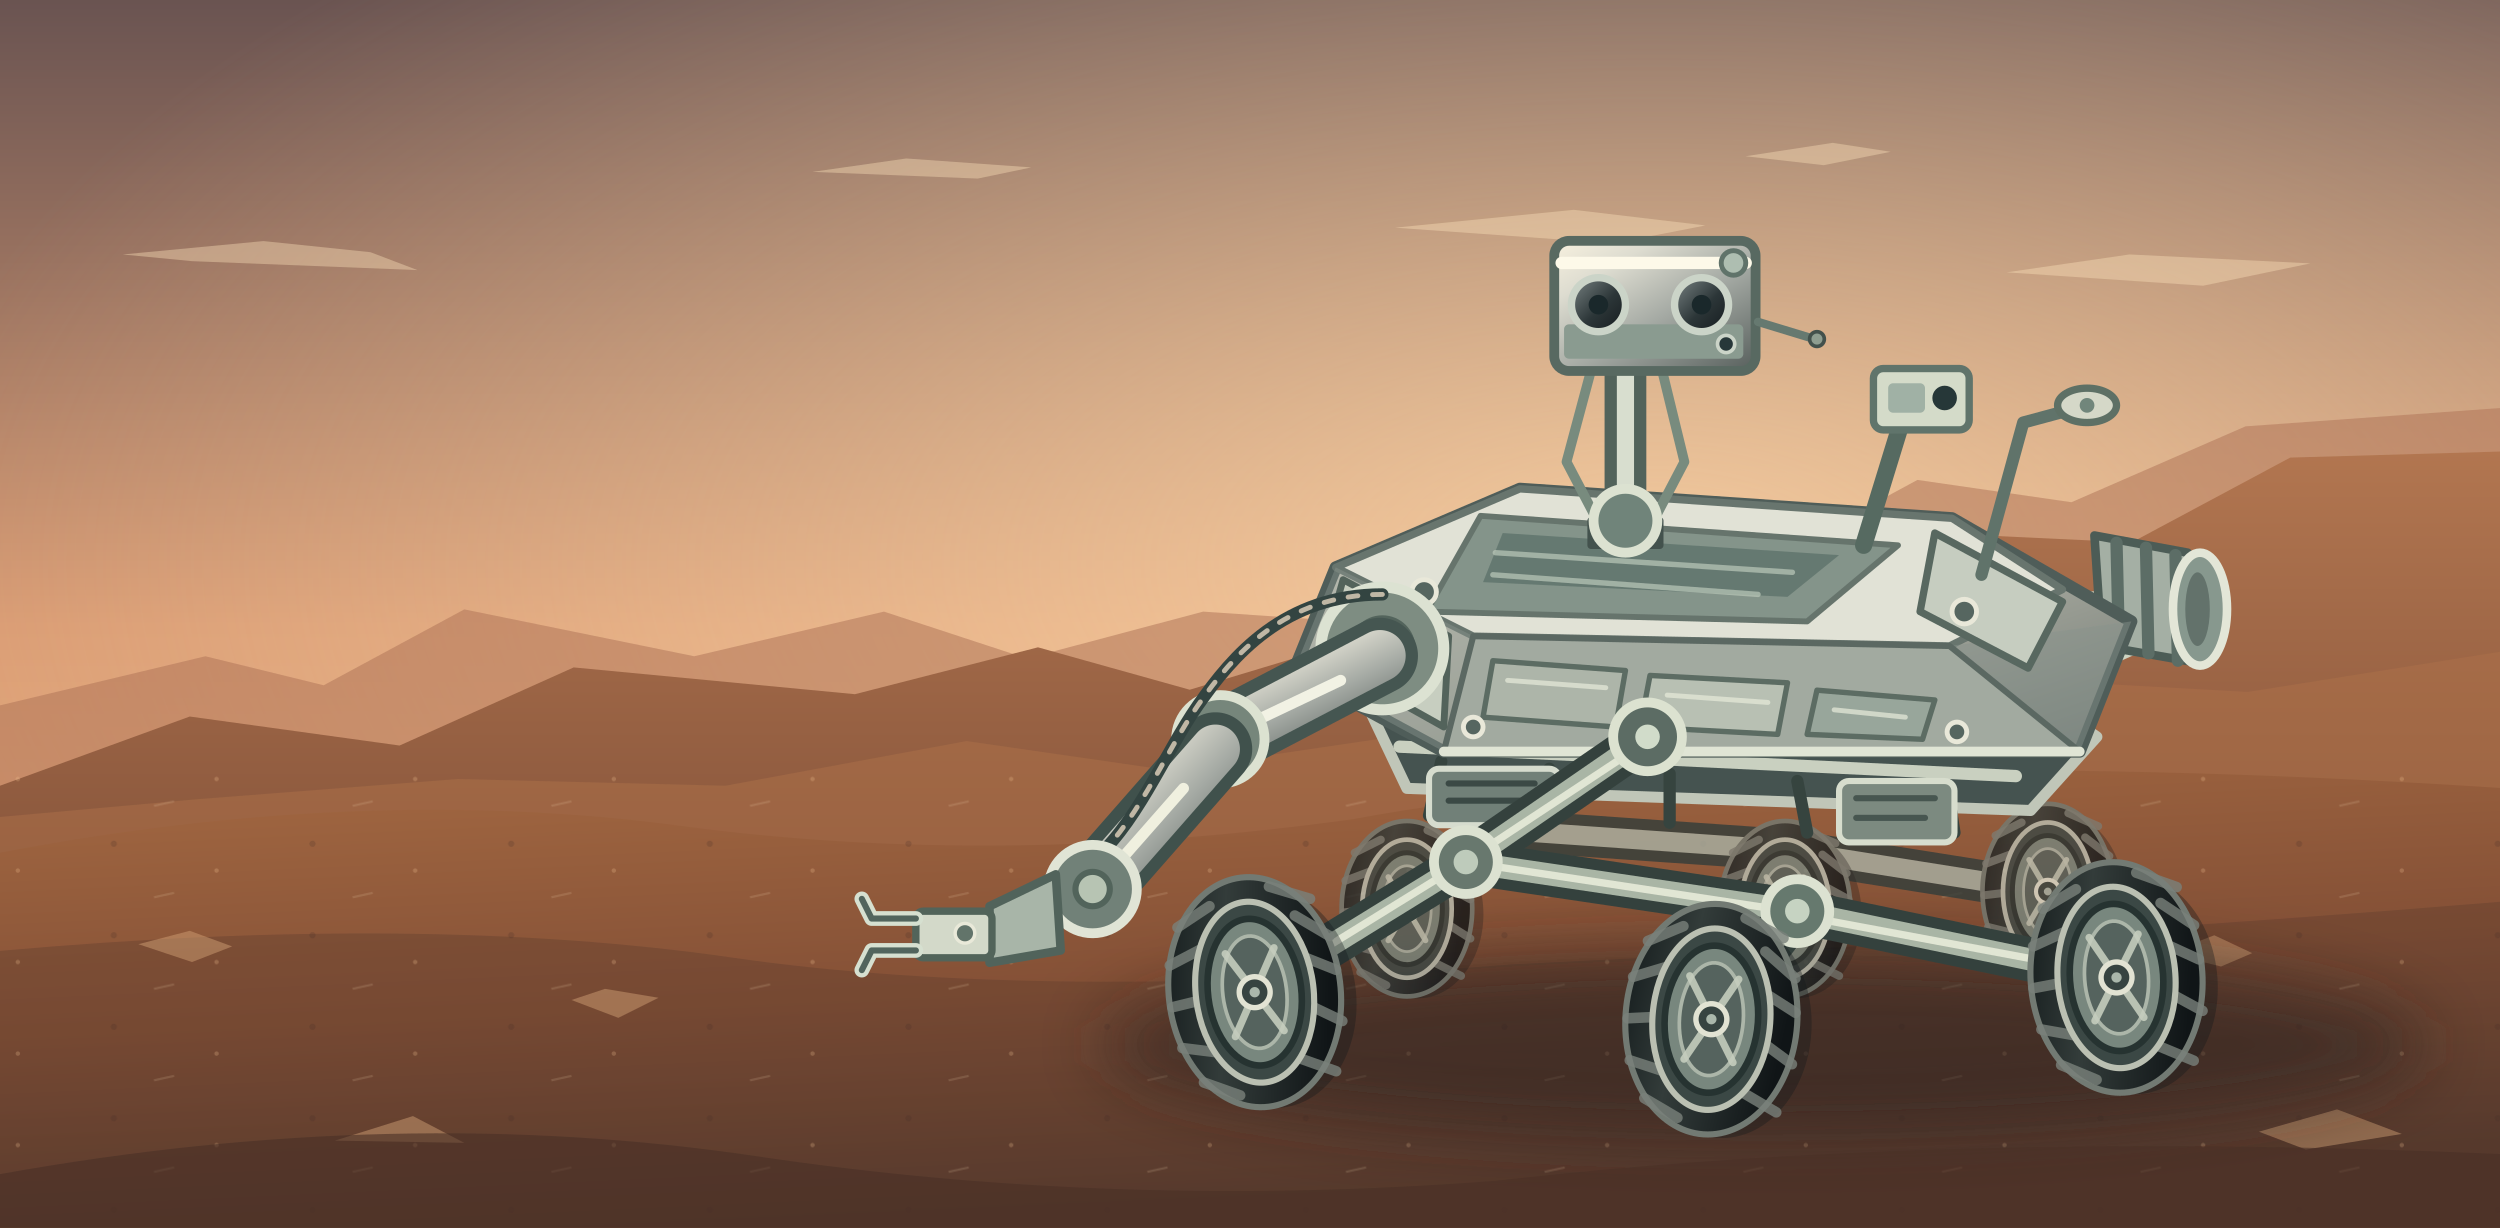
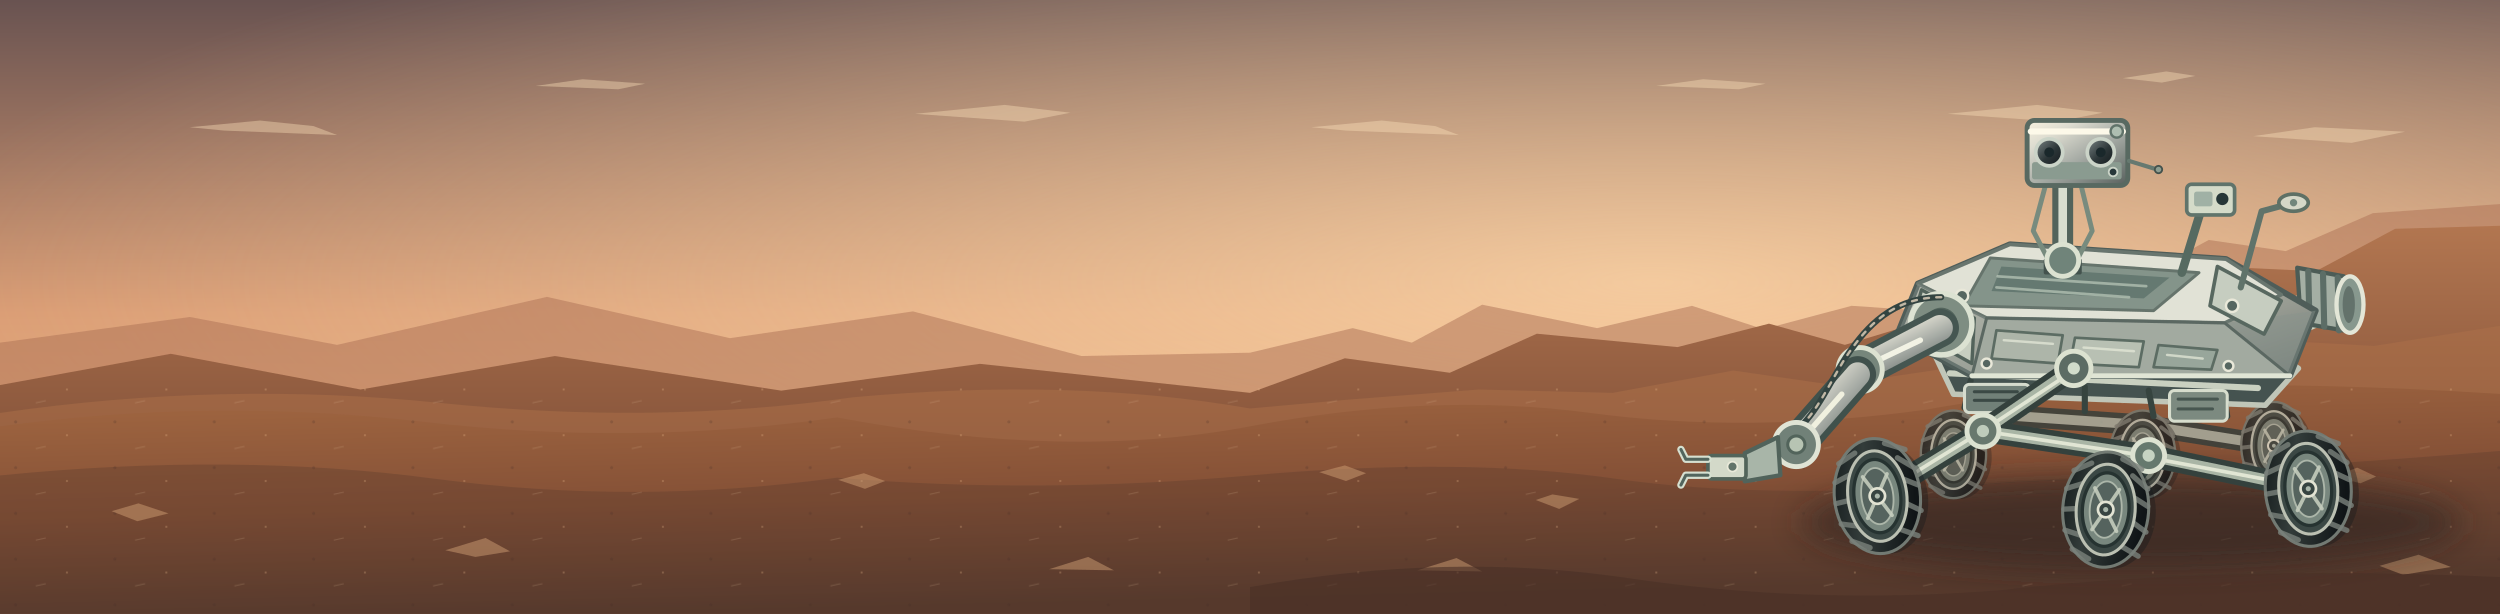
- <svg xmlns="http://www.w3.org/2000/svg" viewBox="0 0 1120 550" role="img" aria-labelledby="title description">
+ <svg xmlns="http://www.w3.org/2000/svg" viewBox="-1120 0 2240 550" role="img" aria-labelledby="title description">
  <defs>
    <linearGradient id="sky" x1="0" y1="0" x2="0" y2="1">
      <stop offset="0" stop-color="#695351" />
      <stop offset=".51" stop-color="#d99b73" />
      <stop offset="1" stop-color="#f4c18c" />
    </linearGradient>
    <radialGradient id="haze" cx=".66" cy=".46" r=".7">
      <stop stop-color="#ffdbad" stop-opacity=".76" />
      <stop offset="1" stop-color="#ffdbad" stop-opacity="0" />
    </radialGradient>
    <linearGradient id="dune" x1="0" y1="0" x2="0" y2="1">
      <stop stop-color="#b27650" />
      <stop offset="1" stop-color="#663b2b" />
    </linearGradient>
    <linearGradient id="ground" x1="0" y1="0" x2=".25" y2="1">
      <stop stop-color="#a46942" />
      <stop offset=".55" stop-color="#845036" />
      <stop offset="1" stop-color="#50372c" />
    </linearGradient>
    <linearGradient id="metal" x1="0" y1="0" x2=".92" y2="1">
      <stop stop-color="#f8f1df" />
      <stop offset=".25" stop-color="#dddcd0" />
      <stop offset=".58" stop-color="#a5aaa4" />
      <stop offset="1" stop-color="#5d6562" />
    </linearGradient>
    <linearGradient id="deck" x1="0" y1="0" x2="1" y2=".9">
      <stop stop-color="#eee9da" />
      <stop offset=".5" stop-color="#b5b5a9" />
      <stop offset="1" stop-color="#777f79" />
    </linearGradient>
    <linearGradient id="tire" x1="0" y1="0" x2="1" y2=".2">
      <stop stop-color="#141b1c" />
      <stop offset=".4" stop-color="#333c3a" />
      <stop offset="1" stop-color="#101517" />
    </linearGradient>
    <linearGradient id="glass" x1="0" y1="0" x2="1" y2="1">
      <stop stop-color="#7b8585" />
      <stop offset=".55" stop-color="#2c3638" />
      <stop offset="1" stop-color="#151b1e" />
    </linearGradient>
    <filter id="ground-shadow" x="-40%" y="-50%" width="180%" height="220%">
      <feGaussianBlur stdDeviation="15" />
    </filter>
    <pattern id="dust" width="89" height="41" patternUnits="userSpaceOnUse">
      <circle cx="8" cy="21" r="1" fill="#f7c797" opacity=".24" />
      <circle cx="51" cy="9" r="1.4" fill="#412b25" opacity=".21" />
      <path d="M69 33l9-2" stroke="#efd0aa" opacity=".16" />
    </pattern>
    <g id="wheel">
      <ellipse cx="6" cy="3" rx="35" ry="45" fill="#101719" opacity=".35" />
      <ellipse rx="35" ry="47" fill="url(#tire)" stroke="#727a73" stroke-width="2.5" />
      <path d="M-28-30l14-7M-33-15l16-6M-34 2l17-2M-32 19l16 4M-25 34l14 7M11-42l16 7M20-29l13 10M23-11l11 6M23 9l11 7M15 29l14 7" fill="none" stroke="#79817a" stroke-width="4.3" stroke-linecap="round" opacity=".8" />
      <ellipse rx="24" ry="37" fill="#3b4845" stroke="#bbc0b2" stroke-width="2.5" />
      <ellipse rx="19" ry="30" fill="#78877e" stroke="#263331" stroke-width="2.7" />
      <ellipse rx="13" ry="23" fill="#55635e" stroke="#acb6a9" stroke-width="1.5" />
      <path d="M-10-17L10 17M10-17L-10 17" stroke="#c6cebe" stroke-width="3" stroke-linecap="round" opacity=".88" />
      <circle r="6.3" fill="#374441" stroke="#e2e3d3" stroke-width="2.2" />
      <circle r="2.1" fill="#aab7ab" />
    </g>
    <g id="bolt">
      <circle r="4.5" fill="#5b6663" stroke="#f4eedc" stroke-width="1.3" />
      <path d="M-2 0h4" stroke="#2e3939" stroke-width="1.5" />
    </g>
  </defs>
-   <rect width="1120" height="550" fill="url(#sky)" />
-   <rect width="1120" height="550" fill="url(#haze)" />
+   <rect x="-1120" width="2240" height="550" fill="url(#sky)" />
+   <rect x="-1120" width="2240" height="550" fill="url(#haze)" />
  <g fill="#ffe6bd" opacity=".38">
-     <path d="M55 114l63-6 48 5 21 8-101-4z" />
-     <path d="M364 77l42-6 56 4-24 5z" />
-     <path d="M625 102l80-8 59 7-41 8z" />
-     <path d="M899 122l55-8 81 4-48 10z" />
-     <path d="M782 70l39-6 26 4-30 6z" />
+     <path d="M-950 114l63-6 48 5 21 8-101-4zM-640 77l42-6 56 4-24 5zM-300 102l80-8 59 7-41 8z" />
+     <path d="M55 114l63-6 48 5 21 8-101-4zM364 77l42-6 56 4-24 5zM625 102l80-8 59 7-41 8zM899 122l55-8 81 4-48 10zM782 70l39-6 26 4-30 6z" />
  </g>
-   <path d="M0 316l92-22 53 13 63-34 103 21 85-20 64 21 79-21 88 6 82-27 65 8 85-46 69 10 78-34 125-9v278H0z" fill="#ae7357" opacity=".52" />
-   <path d="M0 352l85-31 94 13 78-35 126 12 82-21 68 19 116-35 91 22 109-58 106 5 71-38 104-3v349H0z" fill="url(#dune)" />
-   <path d="M0 366l89-8 116-9 120 3 108-20 90 13 136-20 112 10 91-33 145 8 113-18v248H0z" fill="#ad7149" opacity=".48" />
-   <path d="M0 382q163-31 305-12t301-3q190-35 514-14v197H0z" fill="url(#ground)" />
-   <path d="M0 426q190-17 328 3t350 3q249-12 442-28v146H0z" fill="#5e3d2e" opacity=".38" />
-   <rect y="343" width="1120" height="207" fill="url(#dust)" />
+   <path d="M-1120 307l170-23 132 25 188-43 164 37 164-24 151 40L0 316l92-22 53 13 63-34 103 21 85-20 64 21 79-21 88 6 82-27 65 8 85-46 69 10 78-34 125-9L1120 550H-1120z" fill="#ae7357" opacity=".52" />
+   <path d="M-1120 345l153-28 170 32 174-30 203 31 178-24L0 352l85-31 94 13 78-35 126 12 82-21 68 19 116-35 91 22 109-58 106 5 71-38 104-3L1120 550H-1120z" fill="url(#dune)" />
+   <path d="M-1120 370q200-29 394-9t370-5Q-160 338 0 366l89-8 116-9 120 3 108-20 90 13 136-20 112 10 91-33 145 8 113-18L1120 550H-1120z" fill="#ad7149" opacity=".48" />
+   <path d="M-1120 382q190-26 380-4t370-4Q-163 413 0 382q163-31 305-12t301-3q190-35 514-14v197H-1120z" fill="url(#ground)" />
+   <path d="M-1120 426q210-21 390 3t360-1Q-190 443 0 426q190-17 328 3t350 3q249-12 442-28v146H-1120z" fill="#5e3d2e" opacity=".38" />
+   <rect x="-1120" y="343" width="2240" height="207" fill="url(#dust)" />
  <g fill="#d2a075" opacity=".48">
-     <path d="M62 423l23-6 19 7-18 7zM256 448l15-5 24 4-18 9zM971 427l21-8 17 8-14 6z" />
-     <path d="M1012 507l35-10 29 11-43 7zM150 511l35-11 23 12z" />
+     <path d="M-1020 458l24-7 27 9-28 7zM-721 493l36-11 22 12-31 5zM-369 430l23-6 19 7-18 7zM-180 510l35-11 23 12z" />
+     <path d="M62 423l23-6 19 7-18 7zM256 448l15-5 24 4-18 9zM971 427l21-8 17 8-14 6zM1012 507l35-10 29 11-43 7zM150 511l35-11 23 12z" />
  </g>
  <ellipse cx="790" cy="468" rx="297" ry="43" fill="#211d1b" opacity=".52" filter="url(#ground-shadow)" />
  <g id="rover" transform="translate(451 98) scale(1.1)" stroke-linecap="round" stroke-linejoin="round">
    <g id="far-suspension" opacity=".79">
      <path d="M234 203L202 249L163 281 M202 249L317 257L317 281 M317 257L424 274" fill="none" stroke="#303c3a" stroke-width="17" />
      <path d="M234 203L202 249L163 281 M202 249L317 257L317 281 M317 257L424 274" fill="none" stroke="#a8b1a4" stroke-width="8" />
      <circle cx="202" cy="249" r="10" fill="#65736b" stroke="#d7ddce" stroke-width="3" />
      <circle cx="317" cy="257" r="10" fill="#65736b" stroke="#d7ddce" stroke-width="3" />
      <use href="#wheel" transform="translate(163 281) scale(.76)" />
      <use href="#wheel" transform="translate(317 281) scale(.76)" />
      <use href="#wheel" transform="translate(424 274) scale(.76)" />
    </g>
    <g id="undercarriage">
      <path d="M143 190L186 170 401 182 444 211 417 241 163 232Z" fill="#455350" stroke="#c0c6b8" stroke-width="4.5" />
      <path d="M160 215L411 227" fill="none" stroke="#c9d0c0" stroke-width="5" />
      <path d="M177 221L172 243M221 224L218 245M270 226L270 246M322 229L326 250M383 231L386 250" stroke="#36443f" stroke-width="5" />
      <rect x="172" y="224" width="53" height="23" rx="4" fill="#718078" stroke="#d6dcce" stroke-width="2.5" />
      <path d="M180 230H215M180 237H211" stroke="#3b4945" stroke-width="2.5" />
      <rect x="339" y="229" width="47" height="25" rx="4" fill="#7c8a80" stroke="#d7ddcd" stroke-width="2.5" />
      <path d="M346 236H378M346 244H374" stroke="#475650" stroke-width="2.5" />
    </g>
    <g id="rear-generator">
      <path d="M428 155L461 151 475 169 448 181Z" fill="#586762" stroke="#ccd3c2" stroke-width="3" />
      <path d="M443 129L481 136 486 181 446 174Z" fill="#a4afa4" stroke="#4c5c56" stroke-width="3.5" />
      <path d="M452 132L453 174M464 134L465 177M476 137L477 180" stroke="#5c6d66" stroke-width="5" />
      <ellipse cx="486" cy="159" rx="11" ry="23" fill="#87988e" stroke="#e3e6d7" stroke-width="3.5" />
      <ellipse cx="485" cy="159" rx="5" ry="15" fill="#63726b" />
    </g>
    <g id="chassis">
      <path d="M134 142L209 110 385 122 458 164 437 217 178 217 117 184Z" fill="url(#deck)" stroke="#4f5d59" stroke-width="5" />
      <path d="M134 142L209 110 385 122 430 151 384 174 190 170Z" fill="#e1e2d6" stroke="#68756e" stroke-width="3" />
      <path d="M117 184L178 217 437 217 458 164 384 174 190 170 134 142Z" fill="#88938c" opacity=".45" />
      <path d="M190 170L384 174 437 217 178 217Z" fill="#a2aaa0" stroke="#5b6862" stroke-width="2.5" />
      <path d="M193 121L363 133 326 164 171 160Z" fill="#84948a" stroke="#66746c" stroke-width="2.4" />
      <path d="M202 128L339 137 318 154 194 148Z" fill="#657971" />
      <path d="M199 136L320 144M198 145L306 153" stroke="#b8c5b7" stroke-width="2.2" opacity=".73" />
      <path d="M137 147L180 170 178 207 128 179Z" fill="#c7cec0" stroke="#53635b" stroke-width="2.8" />
      <path d="M378 128L430 156 416 183 372 160Z" fill="#c6cdc0" stroke="#586860" stroke-width="3" />
      <path d="M198 180L252 184 248 207 194 203Z" fill="#adb5a9" stroke="#5c6c63" stroke-width="2.2" />
      <path d="M262 186L318 189 314 210 258 207Z" fill="#b8c0b3" stroke="#5c6c63" stroke-width="2.2" />
      <path d="M330 192L378 196 373 212 326 210Z" fill="#98a69b" stroke="#5c6c63" stroke-width="2.2" />
      <path d="M204 188L244 191M269 194L310 197M337 200L366 203" stroke="#e5e9d9" stroke-width="2" opacity=".73" />
      <path d="M178 217L437 217" stroke="#e0e5d5" stroke-width="4" />
      <g fill="#566660" stroke="#e9e8d9" stroke-width="2">
        <circle cx="170" cy="152" r="5" />
        <circle cx="390" cy="160" r="5" />
        <circle cx="190" cy="207" r="4" />
        <circle cx="387" cy="209" r="4" />
      </g>
    </g>
    <g id="camera-mast">
      <path d="M238 133L238 123 266 123 266 133Z" fill="#78877d" stroke="#43524d" stroke-width="3" />
      <path d="M252 124V58" stroke="#52635b" stroke-width="17" />
      <path d="M252 120V62" stroke="#d8decf" stroke-width="7" />
      <path d="M239 120L228 99 239 58M265 120L276 99 266 58" fill="none" stroke="#788b7e" stroke-width="4" />
      <circle cx="252" cy="123" r="13" fill="#70847a" stroke="#dce2d1" stroke-width="4" />
      <rect x="223" y="9" width="82" height="53" rx="6" fill="url(#metal)" stroke="#586961" stroke-width="4" />
      <path d="M226 18H301" stroke="#fdf9e9" stroke-width="5" />
      <rect x="227" y="43" width="73" height="14" rx="2" fill="#8a9b90" />
      <circle cx="241" cy="35" r="11" fill="url(#glass)" stroke="#cbd4c8" stroke-width="3" />
      <circle cx="283" cy="35" r="11" fill="url(#glass)" stroke="#cbd4c8" stroke-width="3" />
      <circle cx="241" cy="35" r="4" fill="#1a282b" />
      <circle cx="283" cy="35" r="4" fill="#1a282b" />
      <circle cx="296" cy="18" r="5" fill="#aebeb1" stroke="#60736a" stroke-width="2" />
      <circle cx="293" cy="51" r="3.5" fill="#273739" stroke="#cbd4c8" stroke-width="1.5" />
      <path d="M306 42L329 49" fill="none" stroke="#667970" stroke-width="3.4" />
      <circle cx="330" cy="49" r="3" fill="#8e9d90" stroke="#43514c" stroke-width="1.5" />
    </g>
    <g id="antennae">
      <path d="M349 133L365 81" stroke="#566a61" stroke-width="7" />
      <rect x="353" y="61" width="39" height="25" rx="4" fill="#d4dbc9" stroke="#60746b" stroke-width="3" />
      <rect x="359" y="67" width="15" height="12" rx="2" fill="#a0b1a5" />
      <circle cx="382" cy="73" r="5" fill="#263738" />
      <path d="M397 145L414 83 440 76" fill="none" stroke="#60736a" stroke-width="5" />
      <ellipse cx="440" cy="76" rx="12" ry="7" fill="#d5d8c8" stroke="#5e7065" stroke-width="3" />
      <circle cx="440" cy="76" r="3" fill="#71867b" />
    </g>
    <g id="manipulator">
      <circle cx="153" cy="175" r="25" fill="#7e8d82" stroke="#dce2d2" stroke-width="4.5" />
      <circle cx="153" cy="175" r="12" fill="#c6d1c1" stroke="#53645c" stroke-width="3" />
      <path d="M152 178L87 212" stroke="#455651" stroke-width="31" />
      <path d="M152 178L87 212" stroke="url(#metal)" stroke-width="21" />
      <path d="M136 188L96 207" stroke="#f2f2e4" stroke-width="4.5" />
      <circle cx="87" cy="212" r="18" fill="#76867b" stroke="#dce2d1" stroke-width="4" />
      <circle cx="87" cy="212" r="8.5" fill="#bfccbc" stroke="#465a51" stroke-width="3" />
      <path d="M85 216L35 273" stroke="#40514c" stroke-width="30" />
      <path d="M85 216L35 273" stroke="url(#metal)" stroke-width="20" />
      <path d="M72 232L43 265" stroke="#f0f0df" stroke-width="4.5" />
      <path d="M153 153C113 153 92 178 78 198S52 249 33 263" fill="none" stroke="#334441" stroke-width="5" />
      <path d="M153 153C113 153 92 178 78 198S52 249 33 263" fill="none" stroke="#c0b7a5" stroke-width="2" stroke-dasharray="4 6" />
      <circle cx="35" cy="273" r="18" fill="#718178" stroke="#e0e4d5" stroke-width="4" />
      <circle cx="35" cy="273" r="7" fill="#b7c4b3" stroke="#52645b" stroke-width="2.5" />
      <path d="M20 267L-7 280 -7 303 22 298Z" fill="#a8b5a8" stroke="#51635b" stroke-width="3.5" />
      <rect x="-37" y="282" width="31" height="19" rx="3" fill="#d3d9c9" stroke="#52645a" stroke-width="3" />
      <path d="M-37 285L-55 285 -59 277M-37 298L-55 298 -59 306" fill="none" stroke="#d6e0d0" stroke-width="6" />
      <path d="M-37 285L-55 285 -59 277M-37 298L-55 298 -59 306" fill="none" stroke="#52655d" stroke-width="2.5" />
      <circle cx="-17" cy="291" r="4" fill="#62746a" stroke="#e9e9d9" stroke-width="1.4" />
    </g>
    <g id="near-suspension">
      <path d="M261 211L187 262 101 315M187 262L322 282M322 282L287 326M322 282L452 309" fill="none" stroke="#34413d" stroke-width="18" />
      <path d="M261 211L187 262 101 315M187 262L322 282M322 282L287 326M322 282L452 309" fill="none" stroke="#a9b5a5" stroke-width="9" />
      <path d="M250 220L188 261 112 308M200 264L312 281M335 286L442 306" fill="none" stroke="#eef0de" stroke-width="3" opacity=".82" />
      <circle cx="261" cy="211" r="14" fill="#5c6c64" stroke="#dce2d0" stroke-width="4" />
      <circle cx="261" cy="211" r="5" fill="#d1dcca" />
      <circle cx="187" cy="262" r="13" fill="#68786e" stroke="#dce2d1" stroke-width="4" />
      <circle cx="187" cy="262" r="5" fill="#becbbb" />
      <circle cx="322" cy="282" r="13" fill="#66796e" stroke="#dce2d1" stroke-width="4" />
      <circle cx="322" cy="282" r="5" fill="#c6d3c2" />
      <use href="#wheel" transform="translate(101 315) rotate(-7)" />
      <use href="#wheel" transform="translate(287 326) rotate(4)" />
      <use href="#wheel" transform="translate(452 309) rotate(-4)" />
    </g>
  </g>
  <path d="M0 526q178-32 339-8t331 11q202-23 450-12v33H0z" fill="#493026" opacity=".61" />
</svg>
